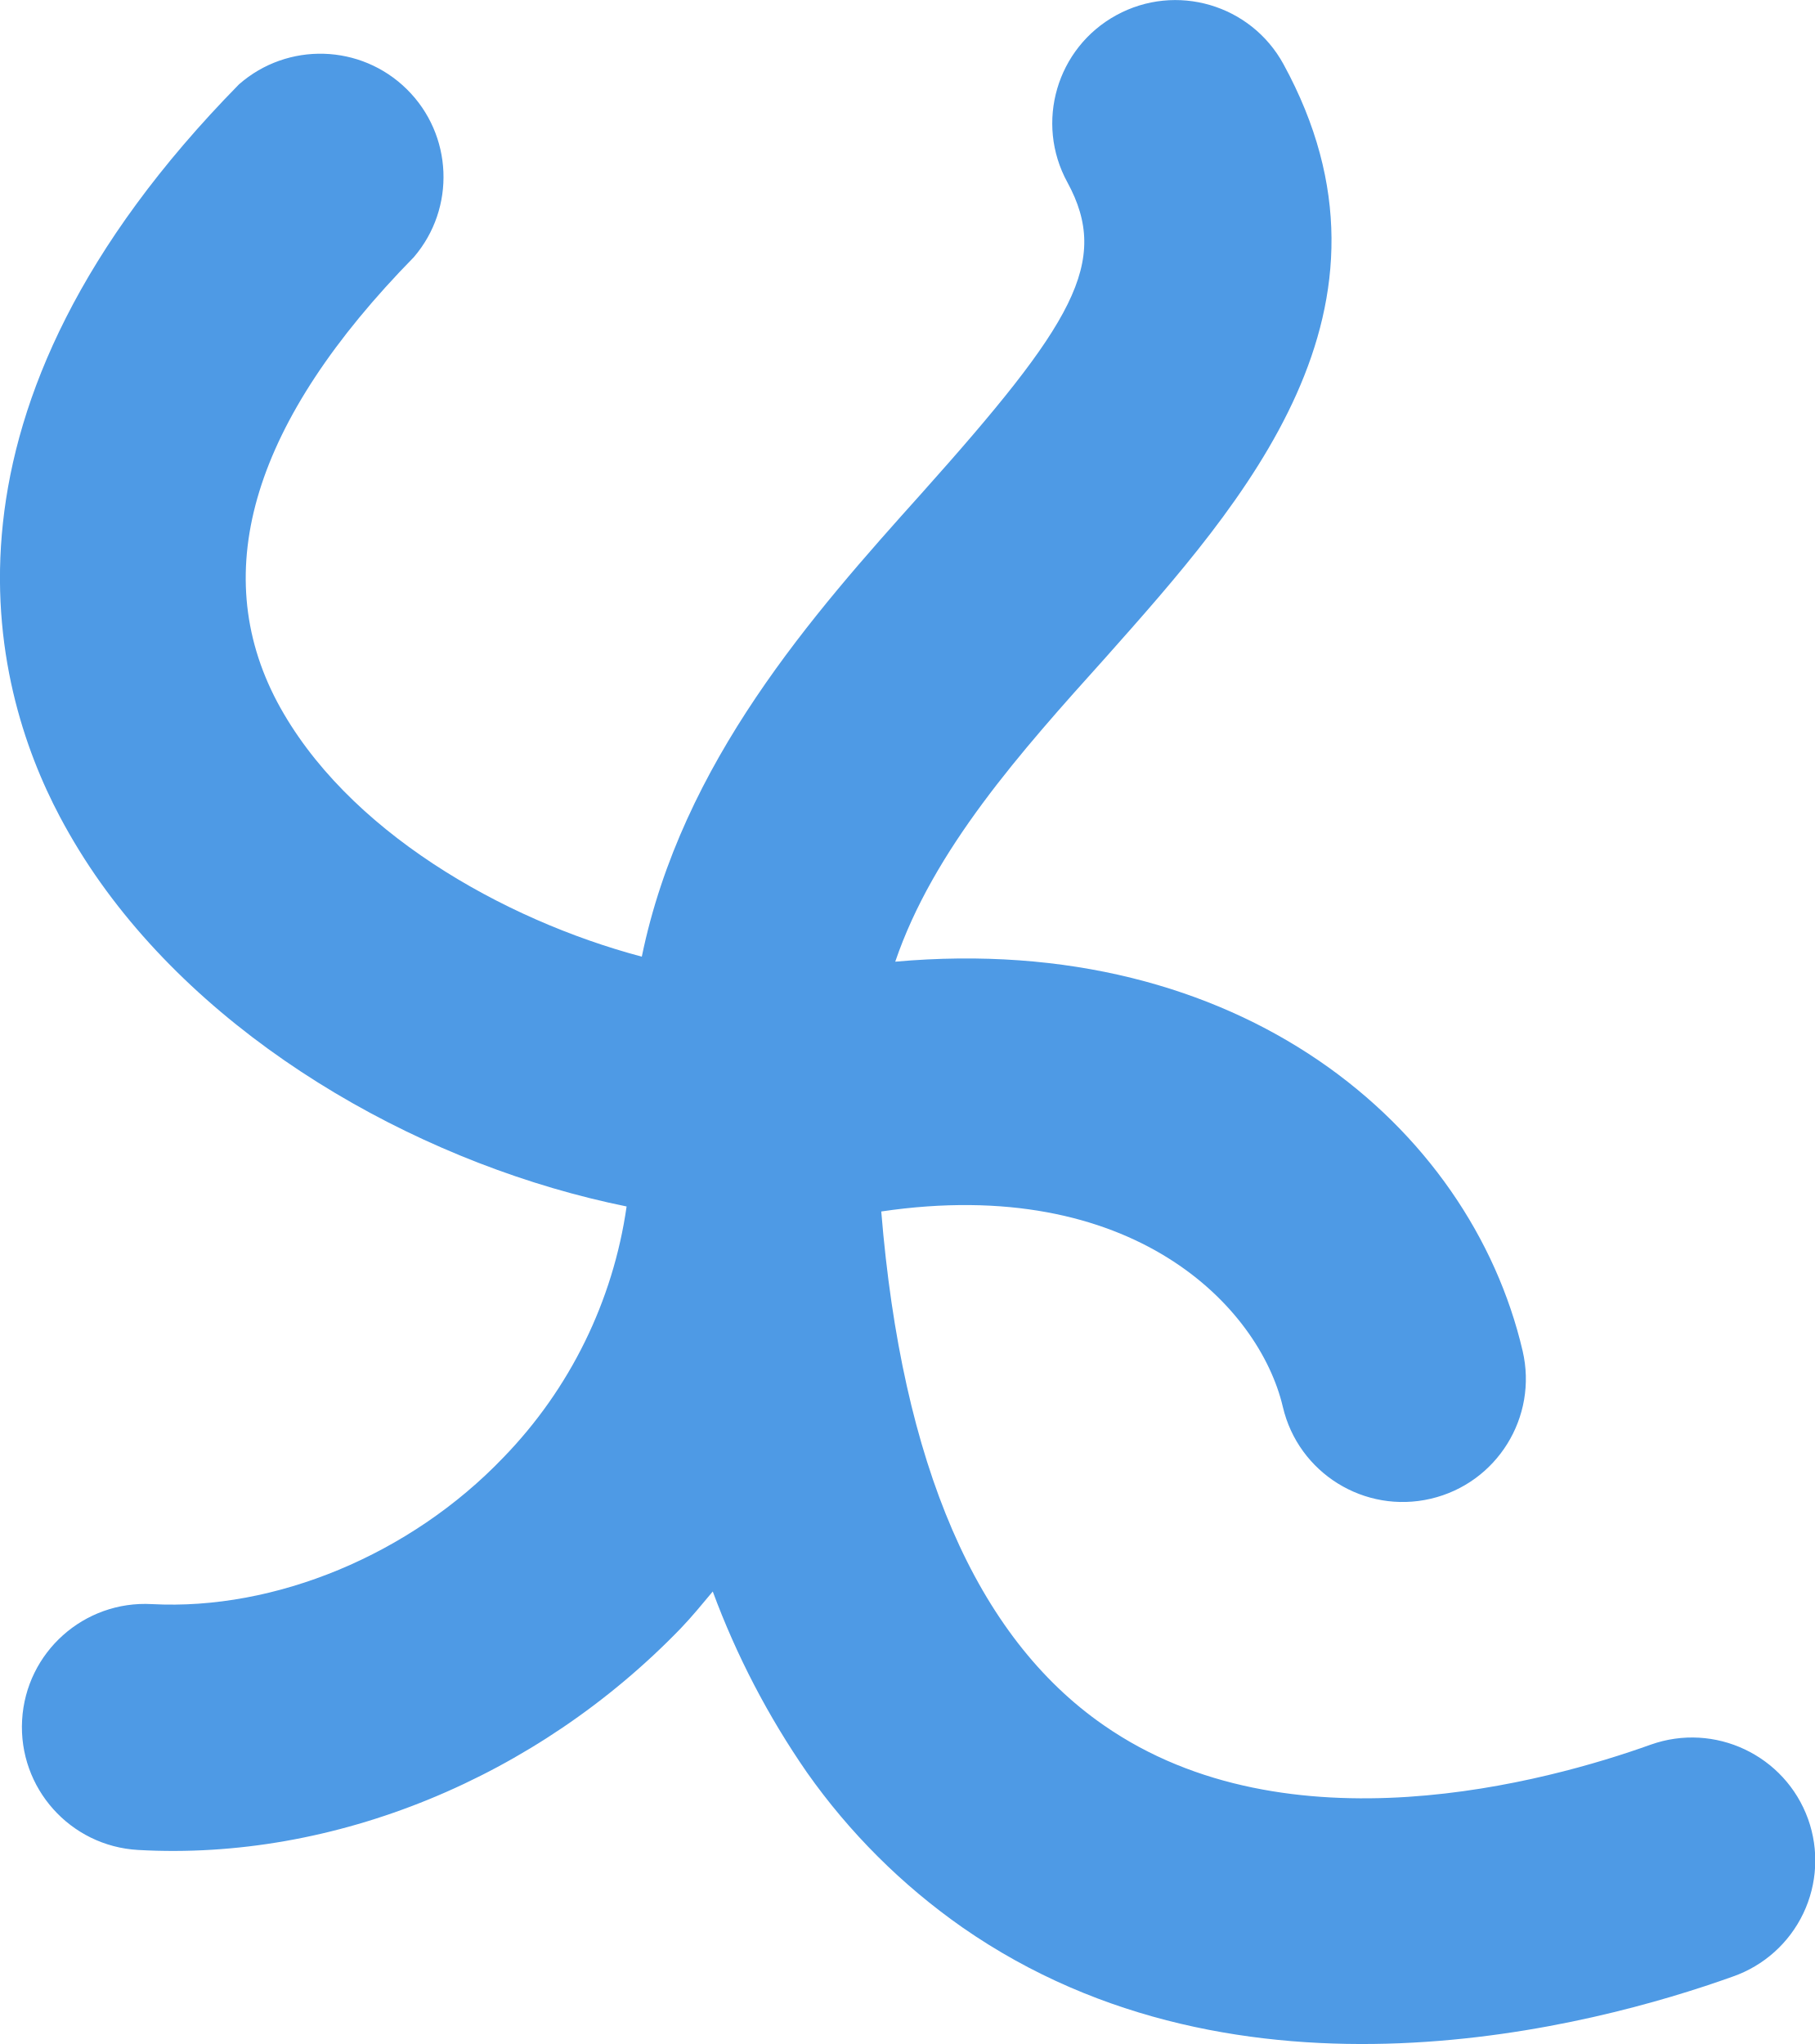
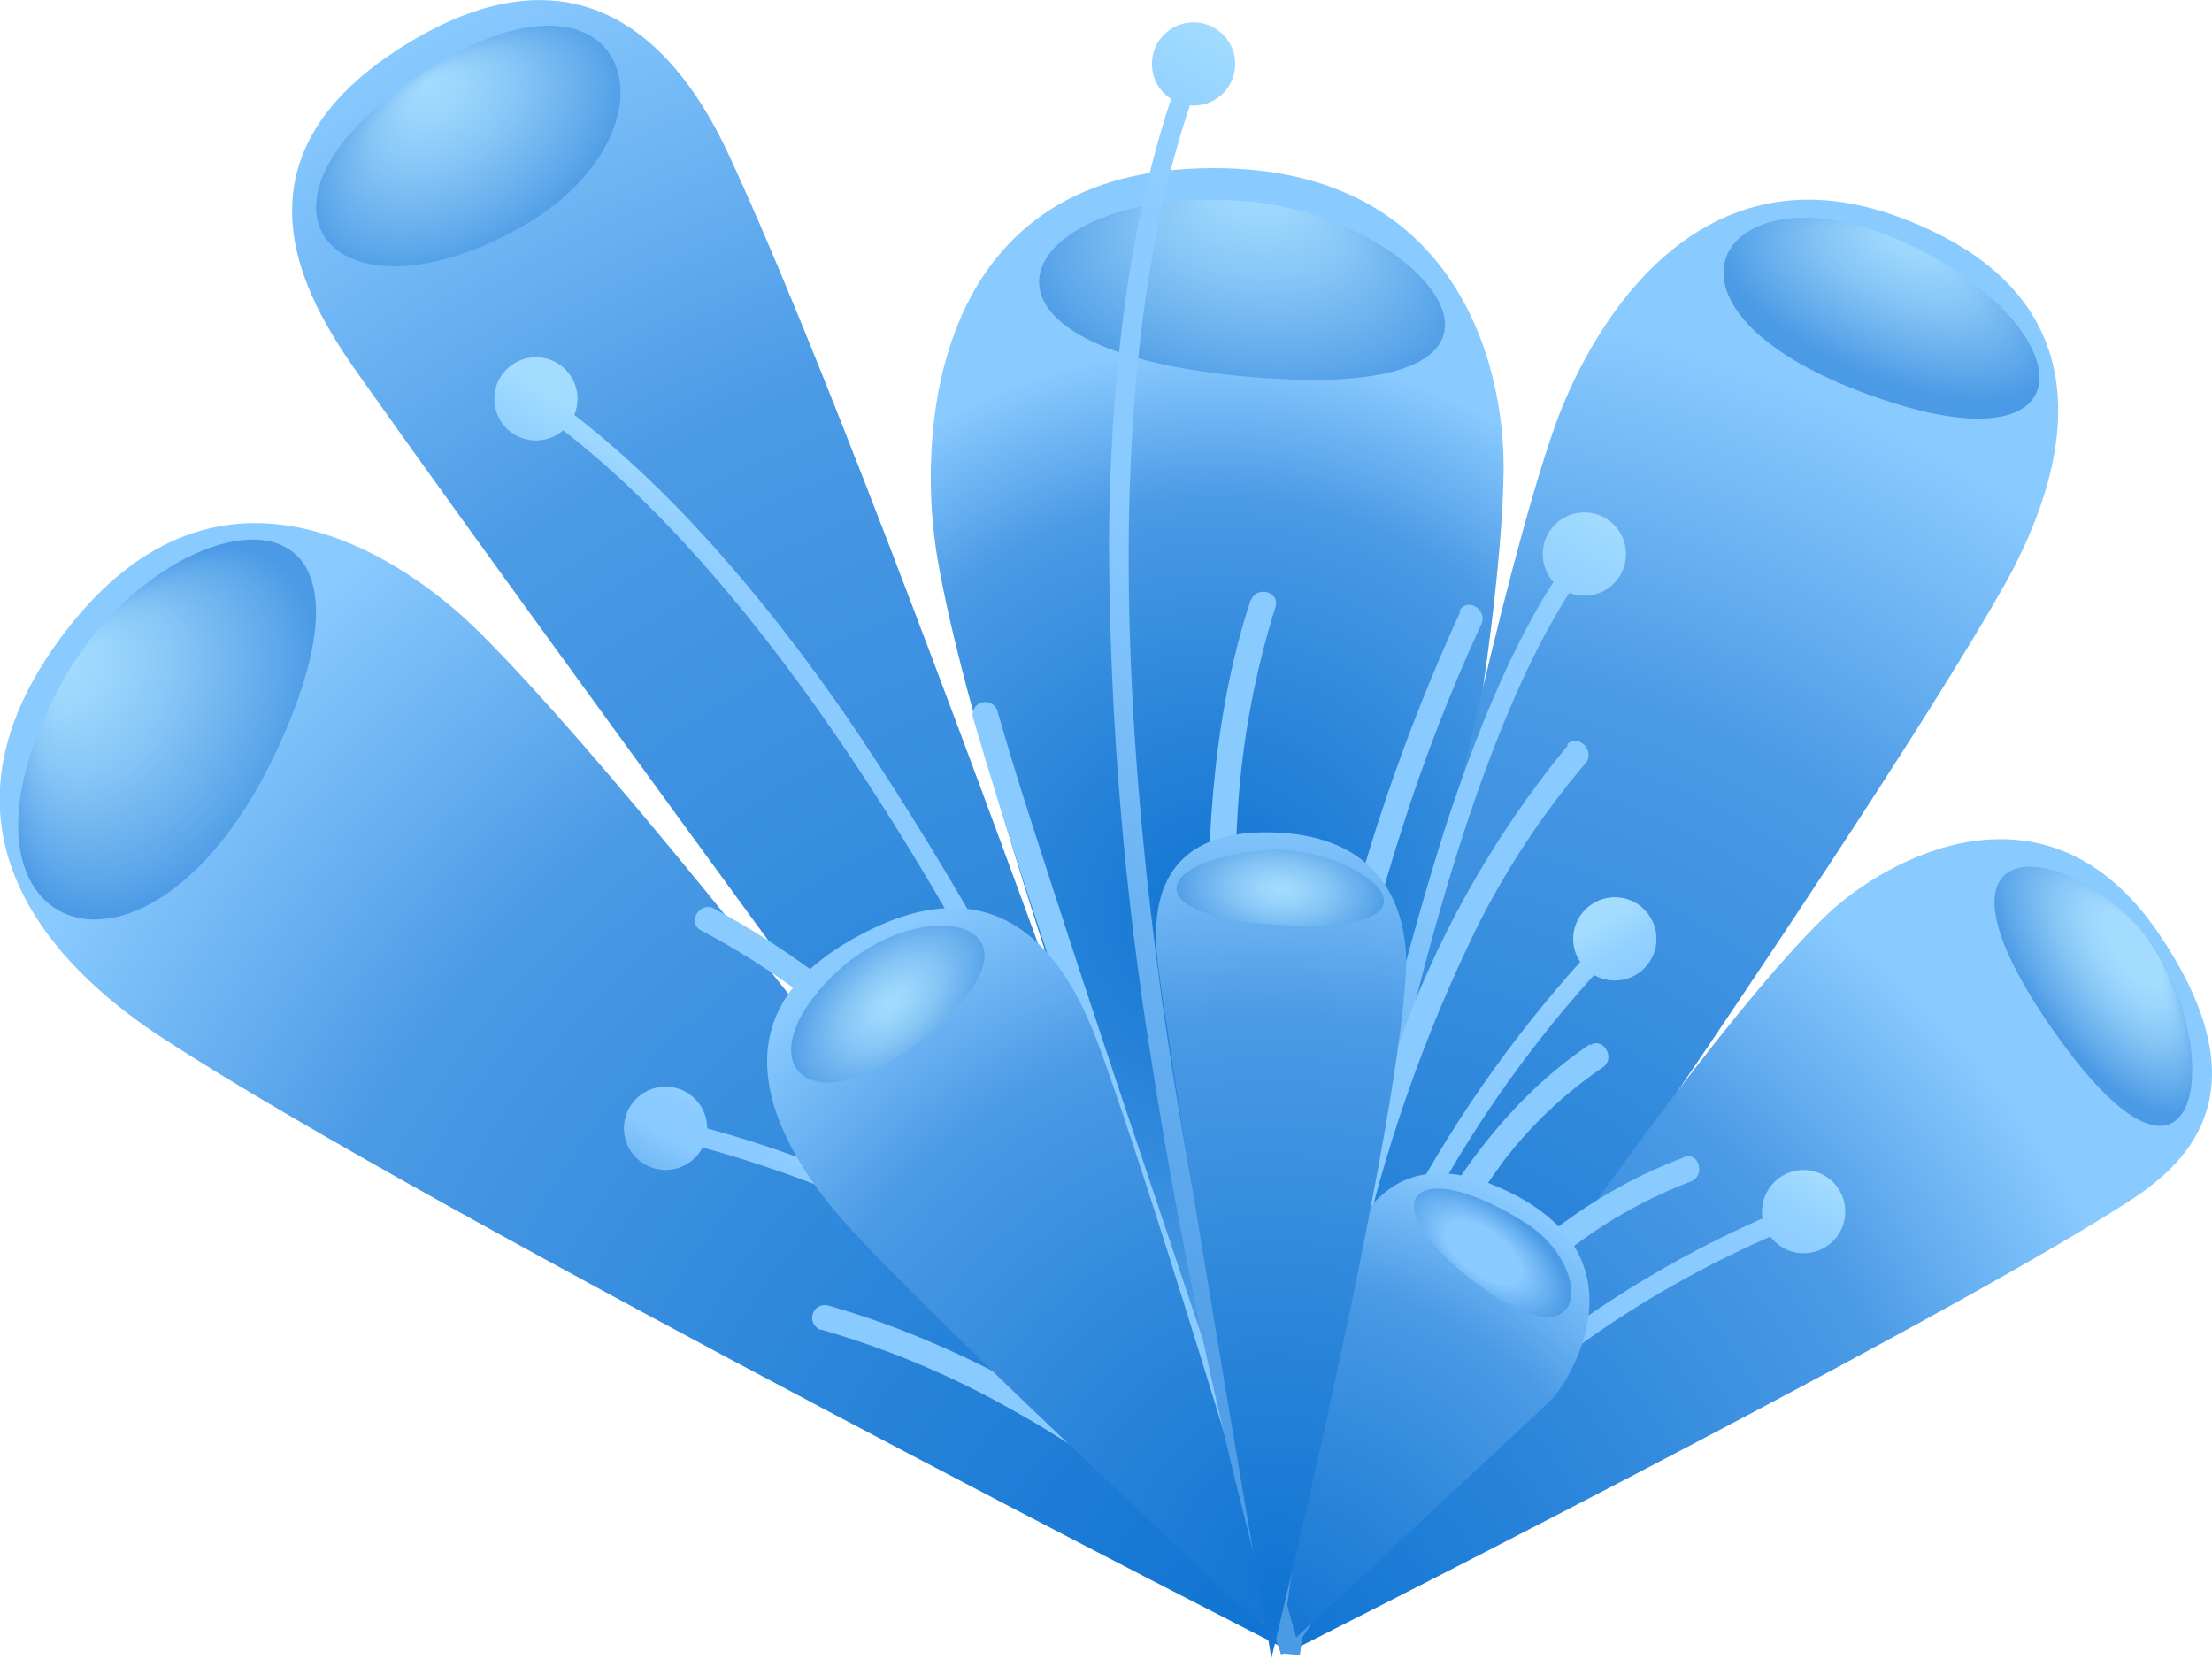
- <svg xmlns="http://www.w3.org/2000/svg" viewBox="0 0 119.43 134.52">
+ <svg xmlns="http://www.w3.org/2000/svg" xmlns:xlink="http://www.w3.org/1999/xlink" viewBox="0 0 117.94 88.41">
  <defs>
-     <style>.cls-1{fill:#4e9ae5;}</style>
+     <style>.cls-1{fill:url(#radial-gradient);}.cls-2{fill:url(#radial-gradient-2);}.cls-3{fill:url(#radial-gradient-3);}.cls-4{fill:url(#radial-gradient-4);}.cls-5{fill:url(#radial-gradient-5);}.cls-6{fill:url(#linear-gradient);}.cls-7{fill:url(#linear-gradient-2);}.cls-8{fill:url(#linear-gradient-3);}.cls-9{fill:url(#linear-gradient-4);}.cls-10{fill:#89caff;}.cls-11{fill:url(#linear-gradient-5);}.cls-12{fill:url(#linear-gradient-6);}.cls-13{fill:url(#linear-gradient-7);}.cls-14{fill:url(#linear-gradient-8);}.cls-15{fill:url(#linear-gradient-9);}.cls-16{fill:url(#linear-gradient-10);}.cls-17{fill:url(#radial-gradient-6);}.cls-18{fill:url(#radial-gradient-7);}.cls-19{fill:url(#radial-gradient-8);}.cls-20{fill:url(#radial-gradient-9);}.cls-21{fill:url(#radial-gradient-10);}.cls-22{fill:url(#linear-gradient-11);}.cls-23{fill:url(#linear-gradient-12);}.cls-24{fill:url(#radial-gradient-11);}.cls-25{fill:url(#radial-gradient-12);}.cls-26{fill:url(#radial-gradient-13);}.cls-27{fill:url(#radial-gradient-14);}.cls-28{fill:url(#radial-gradient-15);}.cls-29{fill:url(#radial-gradient-16);}</style>
+     <radialGradient id="radial-gradient" cx="66.87" cy="86.99" r="74.44" gradientUnits="userSpaceOnUse">
+       <stop offset="0" stop-color="#1074d2" />
+       <stop offset="0.35" stop-color="#2a85da" />
+       <stop offset="0.73" stop-color="#4b9ae5" />
+       <stop offset="1" stop-color="#89caff" />
+     </radialGradient>
+     <radialGradient id="radial-gradient-2" cx="64.89" cy="48.5" r="29.98" xlink:href="#radial-gradient" />
+     <radialGradient id="radial-gradient-3" cx="70.1" cy="85.14" r="69.46" xlink:href="#radial-gradient" />
+     <radialGradient id="radial-gradient-4" cx="68.25" cy="86.76" r="96.82" xlink:href="#radial-gradient" />
+     <radialGradient id="radial-gradient-5" cx="68.24" cy="88.25" r="48.92" xlink:href="#radial-gradient" />
+     <linearGradient id="linear-gradient" x1="39.14" y1="71.37" x2="58.51" y2="37.83" gradientUnits="userSpaceOnUse">
+       <stop offset="0.01" stop-color="#4b9ae5" />
+       <stop offset="0.17" stop-color="#54a1e9" />
+       <stop offset="0.42" stop-color="#6cb3f3" />
+       <stop offset="0.67" stop-color="#89caff" />
+       <stop offset="0.86" stop-color="#8bcbff" />
+       <stop offset="0.93" stop-color="#92d0ff" />
+       <stop offset="0.98" stop-color="#9dd8ff" />
+       <stop offset="1" stop-color="#a4dcff" />
+     </linearGradient>
+     <linearGradient id="linear-gradient-2" x1="9.52" y1="54.27" x2="28.88" y2="20.73" xlink:href="#linear-gradient" />
+     <linearGradient id="linear-gradient-3" x1="61.77" y1="84.37" x2="92.34" y2="31.41" xlink:href="#linear-gradient" />
+     <linearGradient id="linear-gradient-4" x1="55.07" y1="80.51" x2="85.65" y2="27.54" xlink:href="#linear-gradient" />
+     <linearGradient id="linear-gradient-5" x1="73.89" y1="90.78" x2="91.8" y2="59.76" xlink:href="#linear-gradient" />
+     <linearGradient id="linear-gradient-6" x1="79.26" y1="93.88" x2="97.17" y2="62.86" xlink:href="#linear-gradient" />
+     <linearGradient id="linear-gradient-7" x1="50.23" y1="77.07" x2="55.41" y2="68.09" xlink:href="#linear-gradient" />
+     <linearGradient id="linear-gradient-8" x1="31.84" y1="66.45" x2="37.03" y2="57.48" xlink:href="#linear-gradient" />
+     <linearGradient id="linear-gradient-9" x1="83.54" y1="79.83" x2="70.75" y2="57.68" xlink:href="#linear-gradient" />
+     <linearGradient id="linear-gradient-10" x1="98.33" y1="71.29" x2="85.54" y2="49.14" xlink:href="#linear-gradient" />
+     <radialGradient id="radial-gradient-6" cx="311.53" cy="243.34" r="27.75" gradientTransform="translate(-254.94 -140.2) rotate(-2.66)" xlink:href="#radial-gradient" />
+     <radialGradient id="radial-gradient-7" cx="714.51" cy="535.34" r="41.01" gradientTransform="matrix(0.99, -0.13, 0.13, 0.99, -707.29, -352.97)" xlink:href="#radial-gradient" />
+     <radialGradient id="radial-gradient-8" cx="8.91" cy="38.9" fy="27.872" r="11.03" gradientTransform="matrix(0.55, -0.83, 0.52, 0.35, -16.35, 32.86)" gradientUnits="userSpaceOnUse">
+       <stop offset="0.02" stop-color="#a4dcff" />
+       <stop offset="0.2" stop-color="#9bd5fc" />
+       <stop offset="0.49" stop-color="#83c3f5" />
+       <stop offset="0.86" stop-color="#5ba6ea" />
+       <stop offset="0.99" stop-color="#4b9ae5" />
+     </radialGradient>
+     <radialGradient id="radial-gradient-9" cx="24.97" cy="7.78" fy="0.932" r="9.86" gradientTransform="translate(1.56 17.58) rotate(-33.05) scale(1 0.59)" gradientUnits="userSpaceOnUse">
+       <stop offset="0" stop-color="#a4dcff" />
+       <stop offset="0.18" stop-color="#9bd5fc" />
+       <stop offset="0.48" stop-color="#83c3f5" />
+       <stop offset="0.86" stop-color="#5ba6ea" />
+       <stop offset="0.99" stop-color="#4b9ae5" />
+     </radialGradient>
+     <radialGradient id="radial-gradient-10" cx="66.22" cy="15.45" fy="3.526" r="11.97" gradientTransform="translate(1.65 -1.1) rotate(7.78) scale(1 0.5)" xlink:href="#radial-gradient-9" />
+     <linearGradient id="linear-gradient-11" x1="48.27" y1="76.63" x2="84.94" y2="13.12" xlink:href="#linear-gradient" />
+     <linearGradient id="linear-gradient-12" x1="28.09" y1="64.98" x2="64.76" y2="1.46" xlink:href="#linear-gradient" />
+     <radialGradient id="radial-gradient-11" cx="100.49" cy="15.98" fy="25.572" r="9.61" gradientTransform="translate(190.12 61.93) rotate(-156.72) scale(1 0.42)" gradientUnits="userSpaceOnUse">
+       <stop offset="0" stop-color="#a4dcff" />
+       <stop offset="0.18" stop-color="#9bd5fc" />
+       <stop offset="0.49" stop-color="#83c3f5" />
+       <stop offset="0.86" stop-color="#5ba6ea" />
+       <stop offset="1" stop-color="#4b9ae5" />
+     </radialGradient>
+     <radialGradient id="radial-gradient-12" cx="112.04" cy="52.3" fy="43.589" r="8.73" gradientTransform="matrix(0.58, 0.81, -0.32, 0.23, 63.47, -50.72)" gradientUnits="userSpaceOnUse">
+       <stop offset="0.26" stop-color="#a4dcff" />
+       <stop offset="0.4" stop-color="#9bd5fc" />
+       <stop offset="0.62" stop-color="#83c3f5" />
+       <stop offset="0.9" stop-color="#5ba6ea" />
+       <stop offset="1" stop-color="#4b9ae5" />
+     </radialGradient>
+     <radialGradient id="radial-gradient-13" cx="47.26" cy="53.45" fy="53.454" r="6.8" gradientTransform="matrix(-0.74, 0.67, -0.39, -0.43, 103.31, 44.84)" xlink:href="#radial-gradient-9" />
+     <radialGradient id="radial-gradient-14" cx="79.58" cy="66.8" r="5.44" gradientTransform="matrix(0.8, 0.6, -0.29, 0.38, 34.81, -6.34)" gradientUnits="userSpaceOnUse">
+       <stop offset="0.44" stop-color="#89caff" />
+       <stop offset="0.99" stop-color="#4b9ae5" />
+     </radialGradient>
+     <radialGradient id="radial-gradient-15" cx="404.99" cy="-271.03" r="47.24" gradientTransform="matrix(1, -0.05, 0.06, 0.91, -320.79, 352.64)" xlink:href="#radial-gradient" />
+     <radialGradient id="radial-gradient-16" cx="68.26" cy="47.33" fy="47.325" r="5.87" gradientTransform="translate(2.33 15.94) rotate(4.66) scale(1 0.55)" xlink:href="#radial-gradient-9" />
  </defs>
  <g id="Layer_2" data-name="Layer 2">
    <g id="Layer_1-2" data-name="Layer 1">
-       <path class="cls-1" d="M119,119.72a8.12,8.12,0,0,0-10.36-4.9c-6.78,2.43-23.87,7.16-36-1.28C64.24,107.72,59.36,96.36,58,79.73,74.55,77.28,82.88,86,84.43,92.59a8.1,8.1,0,1,0,15.78-3.69C96.75,74.12,81.63,61.26,58.92,63.29c2.51-7.37,8.24-13.79,13.83-20C81.89,33,93.26,20.3,84.47,4.22A8.1,8.1,0,0,0,70.25,12c2.86,5.25.39,9.29-9.58,20.45-7.18,8-15.79,17.69-18.43,30.51-9.15-2.43-19.49-8.3-24-16.77-4.58-8.67-1.54-18.52,9-29.27A8.11,8.11,0,0,0,15.73,5.55C-5.34,27-.7,45,3.94,53.75a39.35,39.35,0,0,0,2.67,4.33C14.52,69.21,28.35,76.79,41.24,79.4a29.77,29.77,0,0,1-8.11,16.52C27,102.33,18.09,106,10,105.57a8.1,8.1,0,0,0-.91,16.18C22,122.48,35.3,117,44.8,107.17c.75-.78,1.42-1.61,2.11-2.43a53.55,53.55,0,0,0,6.2,11.91,41.91,41.91,0,0,0,10.22,10.19c18.31,12.75,41.57,6.52,50.72,3.24A8.09,8.09,0,0,0,119,119.72Z" />
+       <path class="cls-1" d="M68.79,88.05S23,64.73,8.71,55.37C4,52.32-5,44.75,3.49,33.67c8.29-10.84,18.21-3.82,22.12.09C37.9,46,68.79,88.05,68.79,88.05Z" />
+       <path class="cls-2" d="M68.79,88.05S52.59,44.93,50,29.87C48.91,23.75,49.35,9.74,63.41,9S80.23,19.25,80.17,25.06C80,41.06,68.79,88.05,68.79,88.05Z" />
+       <path class="cls-3" d="M68.79,88.05s8.6-49.26,14-65c1.76-5.16,7.45-15.62,18.56-11.44,12.5,4.69,8,15.12,5.55,19.54C98.45,46.06,68.79,88.05,68.79,88.05Z" />
+       <path class="cls-4" d="M68.79,88.05S31.37,37.3,19.24,20.14C16.68,16.52,11.48,8.8,21.4,2.52,31.87-4.11,36.85,4,38.79,8.11,47.82,27.45,68.79,88.05,68.79,88.05Z" />
+       <path class="cls-5" d="M68.79,88.05S88.65,57.13,97.45,48.73c3.19-3,11.69-7.69,17.62,1s1.31,12.5-1.76,14.45C102.67,71,68.79,88.05,68.79,88.05Z" />
+       <path class="cls-6" d="M68.31,88.21A254,254,0,0,0,56.94,60.82c-6.5-13.36-16.77-31-28.74-39.21l.57-.83c5.38,3.67,10.86,9.5,16.29,17.31a168.75,168.75,0,0,1,12.8,22.3,257.88,257.88,0,0,1,11.42,27.5Z" />
+       <path class="cls-7" d="M29.78,19.4a2.22,2.22,0,1,0,.66,3.07A2.23,2.23,0,0,0,29.78,19.4Z" />
+       <path class="cls-8" d="M69.31,88.25l-1-.1c0-.12,1.22-11.41,3.76-24.24A173.65,173.65,0,0,1,77,44.31c2.22-6.87,4.64-12,7.18-15.17l.8.63c-4.45,5.59-8.56,17.46-11.9,34.33C70.53,76.89,69.33,88.14,69.31,88.25Z" />
+       <path class="cls-9" d="M86.15,31A2.22,2.22,0,1,0,83,31.2,2.22,2.22,0,0,0,86.15,31Z" />
+       <path class="cls-10" d="M43.77,70.89a46.88,46.88,0,0,1,10.35,4.37,47.11,47.11,0,0,1,9.55,7,29.13,29.13,0,0,1,4,4.66c.49.72,1.66,0,1.17-.68a35.87,35.87,0,0,0-8.16-8.29,52.33,52.33,0,0,0-10.47-6.14,45.54,45.54,0,0,0-6.08-2.21.68.68,0,0,0-.36,1.31Z" />
+       <path class="cls-10" d="M37.38,49.61c5.49,2.86,10.2,7.17,14.38,11.68A82.83,82.83,0,0,1,63.69,77.68a45.41,45.41,0,0,1,3.91,9.06.68.68,0,0,0,1.31-.36,58.55,58.55,0,0,0-8.69-16.79A82.87,82.87,0,0,0,46.38,54.22a45.75,45.75,0,0,0-8.31-5.78c-.78-.4-1.46.77-.69,1.17Z" />
+       <path class="cls-10" d="M51.88,38.26c1.77,6.11,3.82,12.14,5.83,18.17,2.35,7,4.73,14,7,21.08,1,3.07,2,6.14,2.87,9.23a.68.68,0,0,0,1.31-.36c-1.76-6.11-3.81-12.14-5.83-18.17-2.34-7-4.72-14-7-21.08-1-3.07-2-6.13-2.88-9.23a.68.68,0,0,0-1.31.36Z" />
+       <path class="cls-10" d="M66.68,32c-2.16,6.56-2.4,13.72-2.25,20.57.16,7.62,1,15.21,1.85,22.77.44,3.73.91,7.46,1.3,11.2.09.86,1.45.87,1.36,0-.73-7-1.69-13.92-2.35-20.89A132.74,132.74,0,0,1,66,43.12a46,46,0,0,1,2-10.74c.28-.83-1-1.19-1.31-.36Z" />
+       <path class="cls-10" d="M77.85,32.64A103.56,103.56,0,0,0,71,52.85a131.84,131.84,0,0,0-3.2,21.73q-.39,6-.2,12a.68.68,0,0,0,1.36,0A127.72,127.72,0,0,1,70,65.42a121.41,121.41,0,0,1,4.72-21.14,94.09,94.09,0,0,1,4.26-11c.37-.79-.8-1.48-1.17-.68Z" />
+       <path class="cls-10" d="M83.62,39.71a53,53,0,0,0-9.28,16.64,121.63,121.63,0,0,0-5,19.27c-.65,3.58-1.22,7.17-1.79,10.76-.13.85,1.18,1.22,1.31.36,1-6.37,2-12.75,3.51-19a81.09,81.09,0,0,1,6.39-18.32,44.1,44.1,0,0,1,5.77-8.72c.57-.66-.39-1.62-1-1Z" />
+       <path class="cls-10" d="M84.77,55.68C76.9,61,73.53,70.47,70.42,79c-.91,2.48-1.81,5-2.82,7.4-.33.81,1,1.16,1.31.36,1.75-4.23,3.18-8.59,4.86-12.85a48.34,48.34,0,0,1,6.39-12,22.77,22.77,0,0,1,5.3-5c.72-.49,0-1.66-.69-1.17Z" />
+       <path class="cls-10" d="M89.78,61.71c-8.39,3.12-14.13,10.41-18.52,17.9C70,81.77,68.81,84,67.67,86.22c-.39.77.78,1.46,1.17.68,3.83-7.48,8.2-15.36,15.09-20.47A25.2,25.2,0,0,1,90.14,63c.81-.3.46-1.61-.36-1.31Z" />
+       <path class="cls-11" d="M69,88l-.88-.51a58,58,0,0,1,7.15-9.16A56,56,0,0,1,96.09,64.09l.35,1A55,55,0,0,0,76,79,57.24,57.24,0,0,0,69,88Z" />
+       <path class="cls-12" d="M96.89,66.7a2.22,2.22,0,1,0-2.82-1.37A2.22,2.22,0,0,0,96.89,66.7Z" />
+       <path class="cls-13" d="M68.16,87.42a27.67,27.67,0,0,0-5.45-10.74c-4.16-5.31-12.3-12.4-27.45-16.07l.24-1A58.65,58.65,0,0,1,53.37,67a40.68,40.68,0,0,1,10.18,9.14C68.18,82,69.12,87,69.16,87.24Z" />
+       <path class="cls-14" d="M36,58a2.22,2.22,0,1,0,1.65,2.66A2.22,2.22,0,0,0,36,58Z" />
+       <path class="cls-15" d="M68.29,88.06A45.22,45.22,0,0,1,70.4,75.75a61.66,61.66,0,0,1,5.18-12.33A66.82,66.82,0,0,1,85.79,49.64l.74.71A63.3,63.3,0,0,0,71.38,76,46,46,0,0,0,69.3,88.05Z" />
+       <path class="cls-16" d="M87.67,51.63a2.22,2.22,0,1,0-3.14,0A2.22,2.22,0,0,0,87.67,51.63Z" />
+       <path class="cls-17" d="M68.31,88.05s1.75-13.51,2.54-18c.51-2.86,2.17-10.18,9.68-6.46s2.82,10.42,2.23,11C81.05,76.22,68.31,88.05,68.31,88.05Z" />
+       <path class="cls-18" d="M68.79,88.05S50.7,71.39,45.19,65.34c-2.53-2.78-8.13-10.21-.19-15,8.93-5.41,12.3,1.95,13.57,5.37C61.53,63.64,68.79,88.05,68.79,88.05Z" />
+       <path class="cls-19" d="M3.33,36.34c5.19-9.43,18.46-11.86,11.59,3.32S-4.19,50,3.33,36.34Z" />
+       <path class="cls-20" d="M21.43,4.65c12.08-8.79,15.84,2.26,6.15,7.57S12.43,11.2,21.43,4.65Z" />
+       <path class="cls-21" d="M66.67,10.75c9.51.9,17.58,10.86,0,9.35S54.44,9.59,66.67,10.75Z" />
+       <path class="cls-22" d="M68.31,88.2a264.09,264.09,0,0,1-6.88-31.42A177,177,0,0,1,59.13,29c.06-10.37,1.43-19.06,4.07-25.83l1,.37C58.26,18.57,60,40.71,62.44,56.63a262.33,262.33,0,0,0,6.84,31.28Z" />
+       <path class="cls-23" d="M65.69,4.26a2.22,2.22,0,1,0-2.9,1.2A2.22,2.22,0,0,0,65.69,4.26Z" />
+       <path class="cls-24" d="M101.88,13.08c9.41,4.57,9.73,12.54-2.76,7.77S92.17,8.36,101.88,13.08Z" />
+       <path class="cls-25" d="M115,50.77c3.65,5.83,2.14,15.31-5.71,3.9S111.35,44.9,115,50.77Z" />
+       <path class="cls-26" d="M44.5,51.93c4.65-4.48,11.92-2.88,5.39,2.88S39.42,56.82,44.5,51.93Z" />
+       <path class="cls-27" d="M81.35,65.21C85,67.5,84.84,73,78.84,68.52S75.3,61.39,81.35,65.21Z" />
+       <path class="cls-28" d="M67.79,88.41s-4.74-27.41-6-36.58c-.31-2.29-.81-7.54,5.88-7.45s7.43,5,7.29,7.48C74.45,61.14,67.79,88.41,67.79,88.41Z" />
+       <path class="cls-29" d="M67.16,45.35c4.8-.55,10.89,4.08,2.35,4S60.85,46.07,67.16,45.35Z" />
    </g>
  </g>
</svg>
